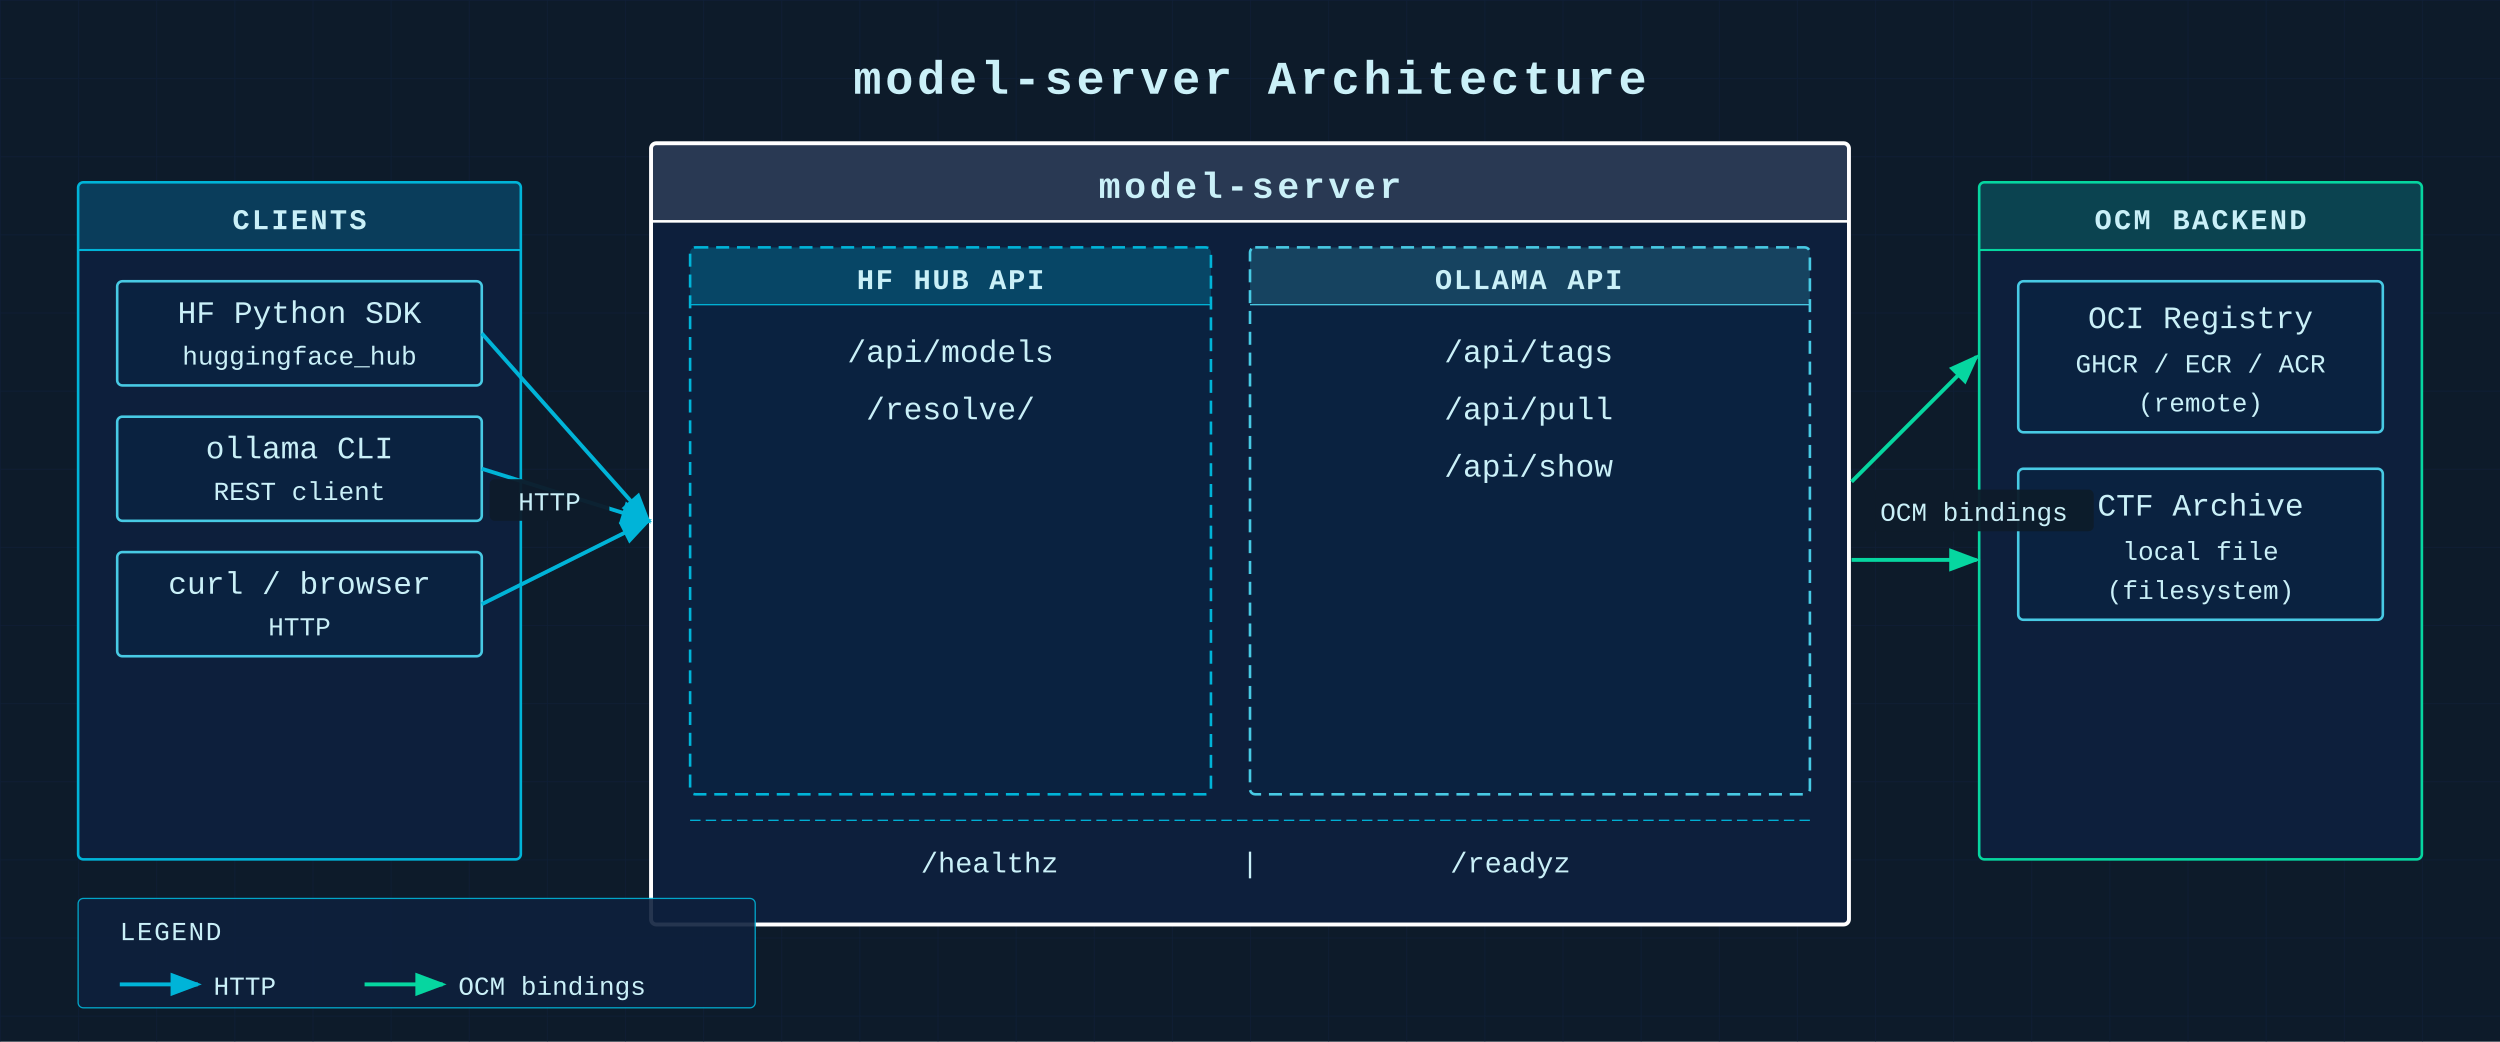
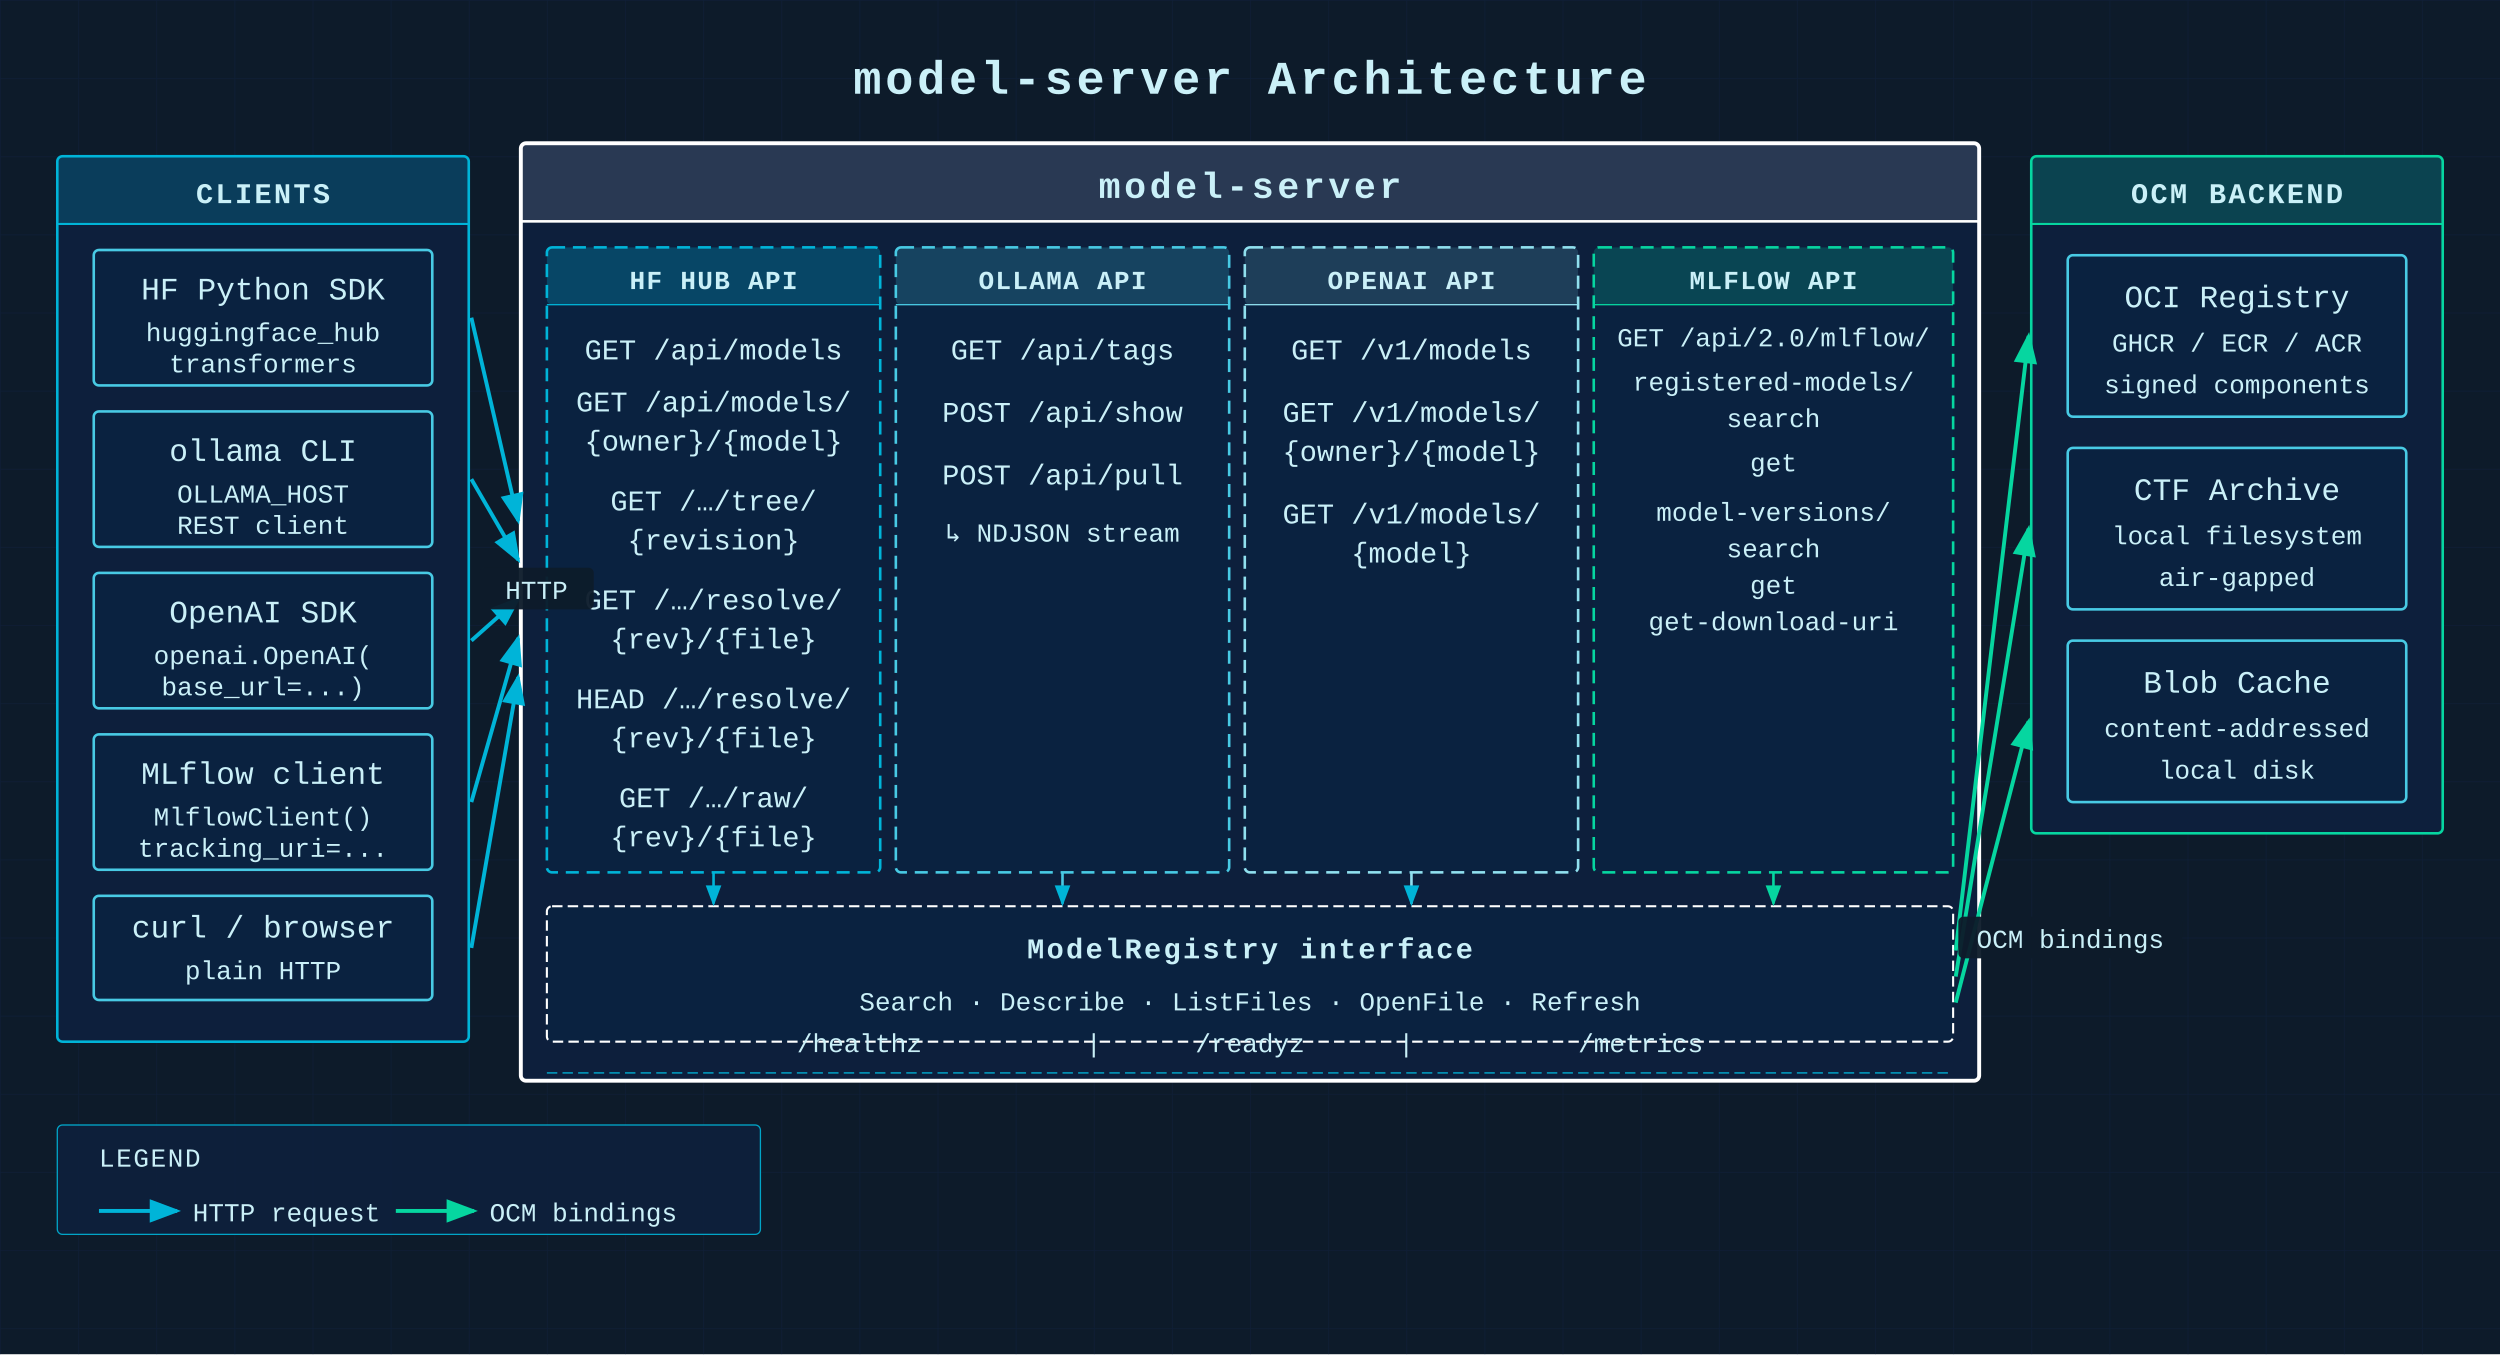
- <svg xmlns="http://www.w3.org/2000/svg" viewBox="0 0 960 400" width="960" height="400">
+ <svg xmlns="http://www.w3.org/2000/svg" viewBox="0 0 960 520" width="960" height="520">
  <style>
    text { font-family: 'Courier New', 'Lucida Console', monospace; fill: #caf0f8; }
  </style>
  <defs>
    <pattern id="grid" width="30" height="30" patternUnits="userSpaceOnUse">
      <path d="M 30 0 L 0 0 0 30" fill="none" stroke="#112240" stroke-width="0.5" />
    </pattern>
    <marker id="arrow-cyan" markerWidth="8" markerHeight="6" refX="7" refY="3" orient="auto">
      <polygon points="0 0, 8 3, 0 6" fill="#00b4d8" />
    </marker>
    <marker id="arrow-green" markerWidth="8" markerHeight="6" refX="7" refY="3" orient="auto">
      <polygon points="0 0, 8 3, 0 6" fill="#06d6a0" />
    </marker>
  </defs>
-   <rect width="960" height="400" fill="#0d1b2a" />
-   <rect width="960" height="400" fill="url(#grid)" opacity="0.6" />
+   <rect width="960" height="520" fill="#0d1b2a" />
+   <rect width="960" height="520" fill="url(#grid)" opacity="0.6" />
  <text x="480" y="36" text-anchor="middle" font-size="18" font-weight="700" fill="#ffffff" letter-spacing="0.08em">model-server Architecture</text>
-   <rect x="30" y="70" width="170" height="260" rx="2" fill="#0d1f3c" stroke="#00b4d8" stroke-width="1" />
-   <rect x="30" y="70" width="170" height="26" rx="2" fill="#00b4d8" fill-opacity="0.2" />
-   <line x1="30" y1="96" x2="200" y2="96" stroke="#00b4d8" stroke-width="0.8" />
-   <text x="115" y="88" text-anchor="middle" font-size="11" font-weight="700" fill="#00b4d8" letter-spacing="0.08em">CLIENTS</text>
-   <rect x="45" y="108" width="140" height="40" rx="2" fill="#0a2240" stroke="#48cae4" stroke-width="1" />
-   <text x="115" y="124" text-anchor="middle" font-size="12" fill="#caf0f8">HF Python SDK</text>
-   <text x="115" y="140" text-anchor="middle" font-size="10" fill="#90e0ef">huggingface_hub</text>
-   <rect x="45" y="160" width="140" height="40" rx="2" fill="#0a2240" stroke="#48cae4" stroke-width="1" />
-   <text x="115" y="176" text-anchor="middle" font-size="12" fill="#caf0f8">ollama CLI</text>
-   <text x="115" y="192" text-anchor="middle" font-size="10" fill="#90e0ef">REST client</text>
-   <rect x="45" y="212" width="140" height="40" rx="2" fill="#0a2240" stroke="#48cae4" stroke-width="1" />
-   <text x="115" y="228" text-anchor="middle" font-size="12" fill="#caf0f8">curl / browser</text>
-   <text x="115" y="244" text-anchor="middle" font-size="10" fill="#90e0ef">HTTP</text>
-   <rect x="250" y="55" width="460" height="300" rx="2" fill="#0d1f3c" stroke="#ffffff" stroke-width="1.5" />
-   <rect x="250" y="55" width="460" height="30" rx="2" fill="#ffffff" fill-opacity="0.12" />
-   <line x1="250" y1="85" x2="710" y2="85" stroke="#ffffff" stroke-width="1" />
+   <rect x="22" y="60" width="158" height="340" rx="2" fill="#0d1f3c" stroke="#00b4d8" stroke-width="1" />
+   <rect x="22" y="60" width="158" height="26" rx="2" fill="#00b4d8" fill-opacity="0.2" />
+   <line x1="22" y1="86" x2="180" y2="86" stroke="#00b4d8" stroke-width="0.8" />
+   <text x="101" y="78" text-anchor="middle" font-size="11" font-weight="700" fill="#00b4d8" letter-spacing="0.08em">CLIENTS</text>
+   <rect x="36" y="96" width="130" height="52" rx="2" fill="#0a2240" stroke="#48cae4" stroke-width="1" />
+   <text x="101" y="115" text-anchor="middle" font-size="12" fill="#caf0f8">HF Python SDK</text>
+   <text x="101" y="131" text-anchor="middle" font-size="10" fill="#90e0ef">huggingface_hub</text>
+   <text x="101" y="143" text-anchor="middle" font-size="10" fill="#48cae4">transformers</text>
+   <rect x="36" y="158" width="130" height="52" rx="2" fill="#0a2240" stroke="#48cae4" stroke-width="1" />
+   <text x="101" y="177" text-anchor="middle" font-size="12" fill="#caf0f8">ollama CLI</text>
+   <text x="101" y="193" text-anchor="middle" font-size="10" fill="#90e0ef">OLLAMA_HOST</text>
+   <text x="101" y="205" text-anchor="middle" font-size="10" fill="#48cae4">REST client</text>
+   <rect x="36" y="220" width="130" height="52" rx="2" fill="#0a2240" stroke="#48cae4" stroke-width="1" />
+   <text x="101" y="239" text-anchor="middle" font-size="12" fill="#caf0f8">OpenAI SDK</text>
+   <text x="101" y="255" text-anchor="middle" font-size="10" fill="#90e0ef">openai.OpenAI(</text>
+   <text x="101" y="267" text-anchor="middle" font-size="10" fill="#48cae4">base_url=...)</text>
+   <rect x="36" y="282" width="130" height="52" rx="2" fill="#0a2240" stroke="#48cae4" stroke-width="1" />
+   <text x="101" y="301" text-anchor="middle" font-size="12" fill="#caf0f8">MLflow client</text>
+   <text x="101" y="317" text-anchor="middle" font-size="10" fill="#90e0ef">MlflowClient()</text>
+   <text x="101" y="329" text-anchor="middle" font-size="10" fill="#48cae4">tracking_uri=...</text>
+   <rect x="36" y="344" width="130" height="40" rx="2" fill="#0a2240" stroke="#48cae4" stroke-width="1" />
+   <text x="101" y="360" text-anchor="middle" font-size="12" fill="#caf0f8">curl / browser</text>
+   <text x="101" y="376" text-anchor="middle" font-size="10" fill="#90e0ef">plain HTTP</text>
+   <rect x="200" y="55" width="560" height="360" rx="2" fill="#0d1f3c" stroke="#ffffff" stroke-width="1.5" />
+   <rect x="200" y="55" width="560" height="30" rx="2" fill="#ffffff" fill-opacity="0.12" />
+   <line x1="200" y1="85" x2="760" y2="85" stroke="#ffffff" stroke-width="1" />
  <text x="480" y="76" text-anchor="middle" font-size="14" font-weight="700" fill="#ffffff" letter-spacing="0.1em">model-server</text>
-   <rect x="265" y="95" width="200" height="210" rx="2" fill="#0a2240" stroke="#00b4d8" stroke-width="1" stroke-dasharray="5,3" />
-   <rect x="265" y="95" width="200" height="22" rx="2" fill="#00b4d8" fill-opacity="0.25" />
-   <line x1="265" y1="117" x2="465" y2="117" stroke="#00b4d8" stroke-width="0.5" />
-   <text x="365" y="111" text-anchor="middle" font-size="11" font-weight="700" fill="#00b4d8" letter-spacing="0.06em">HF HUB API</text>
-   <text x="365" y="139" text-anchor="middle" font-size="12" fill="#caf0f8">/api/models</text>
-   <text x="365" y="161" text-anchor="middle" font-size="12" fill="#caf0f8">/resolve/</text>
-   <rect x="480" y="95" width="215" height="210" rx="2" fill="#0a2240" stroke="#48cae4" stroke-width="1" stroke-dasharray="5,3" />
-   <rect x="480" y="95" width="215" height="22" rx="2" fill="#48cae4" fill-opacity="0.2" />
-   <line x1="480" y1="117" x2="695" y2="117" stroke="#48cae4" stroke-width="0.5" />
-   <text x="587" y="111" text-anchor="middle" font-size="11" font-weight="700" fill="#48cae4" letter-spacing="0.06em">OLLAMA API</text>
-   <text x="587" y="139" text-anchor="middle" font-size="12" fill="#caf0f8">/api/tags</text>
-   <text x="587" y="161" text-anchor="middle" font-size="12" fill="#caf0f8">/api/pull</text>
-   <text x="587" y="183" text-anchor="middle" font-size="12" fill="#caf0f8">/api/show</text>
-   <line x1="265" y1="315" x2="695" y2="315" stroke="#00b4d8" stroke-width="0.5" stroke-dasharray="4,2" />
-   <text x="380" y="335" text-anchor="middle" font-size="11" fill="#48cae4">/healthz</text>
-   <text x="480" y="335" text-anchor="middle" font-size="11" fill="#48cae4">|</text>
-   <text x="580" y="335" text-anchor="middle" font-size="11" fill="#48cae4">/readyz</text>
-   <rect x="760" y="70" width="170" height="260" rx="2" fill="#0d1f3c" stroke="#06d6a0" stroke-width="1" />
-   <rect x="760" y="70" width="170" height="26" rx="2" fill="#06d6a0" fill-opacity="0.2" />
-   <line x1="760" y1="96" x2="930" y2="96" stroke="#06d6a0" stroke-width="0.8" />
-   <text x="845" y="88" text-anchor="middle" font-size="11" font-weight="700" fill="#06d6a0" letter-spacing="0.08em">OCM BACKEND</text>
-   <rect x="775" y="108" width="140" height="58" rx="2" fill="#0a2240" stroke="#48cae4" stroke-width="1" />
-   <text x="845" y="126" text-anchor="middle" font-size="12" fill="#caf0f8">OCI Registry</text>
-   <text x="845" y="143" text-anchor="middle" font-size="10" fill="#90e0ef">GHCR / ECR / ACR</text>
-   <text x="845" y="158" text-anchor="middle" font-size="10" fill="#48cae4">(remote)</text>
-   <rect x="775" y="180" width="140" height="58" rx="2" fill="#0a2240" stroke="#48cae4" stroke-width="1" />
-   <text x="845" y="198" text-anchor="middle" font-size="12" fill="#caf0f8">CTF Archive</text>
-   <text x="845" y="215" text-anchor="middle" font-size="10" fill="#90e0ef">local file</text>
-   <text x="845" y="230" text-anchor="middle" font-size="10" fill="#48cae4">(filesystem)</text>
-   <line x1="185" y1="128" x2="249" y2="200" stroke="#00b4d8" stroke-width="1.5" marker-end="url(#arrow-cyan)" />
-   <line x1="185" y1="180" x2="249" y2="200" stroke="#00b4d8" stroke-width="1.5" marker-end="url(#arrow-cyan)" />
-   <line x1="185" y1="232" x2="249" y2="200" stroke="#00b4d8" stroke-width="1.5" marker-end="url(#arrow-cyan)" />
-   <rect x="188" y="184" width="46" height="16" rx="2" fill="#0d1b2a" opacity="0.95" />
-   <text x="211" y="196" text-anchor="middle" font-size="10" fill="#00b4d8">HTTP</text>
-   <line x1="711" y1="185" x2="759" y2="137" stroke="#06d6a0" stroke-width="1.5" marker-end="url(#arrow-green)" />
-   <line x1="711" y1="215" x2="759" y2="215" stroke="#06d6a0" stroke-width="1.5" marker-end="url(#arrow-green)" />
-   <rect x="712" y="188" width="92" height="16" rx="2" fill="#0d1b2a" opacity="0.95" />
-   <text x="758" y="200" text-anchor="middle" font-size="10" fill="#06d6a0">OCM bindings</text>
-   <rect x="30" y="345" width="260" height="42" rx="2" fill="#0d1f3c" stroke="#00b4d8" stroke-width="0.5" opacity="0.9" />
-   <text x="46" y="361" font-size="10" fill="#00b4d8" letter-spacing="0.06em">LEGEND</text>
-   <line x1="46" y1="378" x2="76" y2="378" stroke="#00b4d8" stroke-width="1.5" marker-end="url(#arrow-cyan)" />
-   <text x="82" y="382" font-size="10" fill="#90e0ef">HTTP</text>
-   <line x1="140" y1="378" x2="170" y2="378" stroke="#06d6a0" stroke-width="1.5" marker-end="url(#arrow-green)" />
-   <text x="176" y="382" font-size="10" fill="#90e0ef">OCM bindings</text>
+   <rect x="210" y="95" width="128" height="240" rx="2" fill="#0a2240" stroke="#00b4d8" stroke-width="1" stroke-dasharray="5,3" />
+   <rect x="210" y="95" width="128" height="22" rx="2" fill="#00b4d8" fill-opacity="0.25" />
+   <line x1="210" y1="117" x2="338" y2="117" stroke="#00b4d8" stroke-width="0.5" />
+   <text x="274" y="111" text-anchor="middle" font-size="10" font-weight="700" fill="#00b4d8" letter-spacing="0.05em">HF HUB API</text>
+   <text x="274" y="138" text-anchor="middle" font-size="11" fill="#caf0f8">GET /api/models</text>
+   <text x="274" y="158" text-anchor="middle" font-size="11" fill="#caf0f8">GET /api/models/</text>
+   <text x="274" y="173" text-anchor="middle" font-size="11" fill="#90e0ef">  {owner}/{model}</text>
+   <text x="274" y="196" text-anchor="middle" font-size="11" fill="#caf0f8">GET /…/tree/</text>
+   <text x="274" y="211" text-anchor="middle" font-size="11" fill="#90e0ef">  {revision}</text>
+   <text x="274" y="234" text-anchor="middle" font-size="11" fill="#caf0f8">GET /…/resolve/</text>
+   <text x="274" y="249" text-anchor="middle" font-size="11" fill="#90e0ef">  {rev}/{file}</text>
+   <text x="274" y="272" text-anchor="middle" font-size="11" fill="#caf0f8">HEAD /…/resolve/</text>
+   <text x="274" y="287" text-anchor="middle" font-size="11" fill="#90e0ef">  {rev}/{file}</text>
+   <text x="274" y="310" text-anchor="middle" font-size="11" fill="#caf0f8">GET /…/raw/</text>
+   <text x="274" y="325" text-anchor="middle" font-size="11" fill="#90e0ef">  {rev}/{file}</text>
+   <rect x="344" y="95" width="128" height="240" rx="2" fill="#0a2240" stroke="#48cae4" stroke-width="1" stroke-dasharray="5,3" />
+   <rect x="344" y="95" width="128" height="22" rx="2" fill="#48cae4" fill-opacity="0.2" />
+   <line x1="344" y1="117" x2="472" y2="117" stroke="#48cae4" stroke-width="0.5" />
+   <text x="408" y="111" text-anchor="middle" font-size="10" font-weight="700" fill="#48cae4" letter-spacing="0.05em">OLLAMA API</text>
+   <text x="408" y="138" text-anchor="middle" font-size="11" fill="#caf0f8">GET /api/tags</text>
+   <text x="408" y="162" text-anchor="middle" font-size="11" fill="#caf0f8">POST /api/show</text>
+   <text x="408" y="186" text-anchor="middle" font-size="11" fill="#caf0f8">POST /api/pull</text>
+   <text x="408" y="208" text-anchor="middle" font-size="10" fill="#90e0ef">↳ NDJSON stream</text>
+   <rect x="478" y="95" width="128" height="240" rx="2" fill="#0a2240" stroke="#90e0ef" stroke-width="1" stroke-dasharray="5,3" />
+   <rect x="478" y="95" width="128" height="22" rx="2" fill="#90e0ef" fill-opacity="0.15" />
+   <line x1="478" y1="117" x2="606" y2="117" stroke="#90e0ef" stroke-width="0.5" />
+   <text x="542" y="111" text-anchor="middle" font-size="10" font-weight="700" fill="#90e0ef" letter-spacing="0.05em">OPENAI API</text>
+   <text x="542" y="138" text-anchor="middle" font-size="11" fill="#caf0f8">GET /v1/models</text>
+   <text x="542" y="162" text-anchor="middle" font-size="11" fill="#caf0f8">GET /v1/models/</text>
+   <text x="542" y="177" text-anchor="middle" font-size="11" fill="#90e0ef">  {owner}/{model}</text>
+   <text x="542" y="201" text-anchor="middle" font-size="11" fill="#caf0f8">GET /v1/models/</text>
+   <text x="542" y="216" text-anchor="middle" font-size="11" fill="#90e0ef">  {model}</text>
+   <rect x="612" y="95" width="138" height="240" rx="2" fill="#0a2240" stroke="#06d6a0" stroke-width="1" stroke-dasharray="5,3" />
+   <rect x="612" y="95" width="138" height="22" rx="2" fill="#06d6a0" fill-opacity="0.2" />
+   <line x1="612" y1="117" x2="750" y2="117" stroke="#06d6a0" stroke-width="0.5" />
+   <text x="681" y="111" text-anchor="middle" font-size="10" font-weight="700" fill="#06d6a0" letter-spacing="0.05em">MLFLOW API</text>
+   <text x="681" y="133" text-anchor="middle" font-size="10" fill="#caf0f8">GET /api/2.0/mlflow/</text>
+   <text x="681" y="150" text-anchor="middle" font-size="10" fill="#90e0ef">registered-models/</text>
+   <text x="681" y="164" text-anchor="middle" font-size="10" fill="#90e0ef">  search</text>
+   <text x="681" y="181" text-anchor="middle" font-size="10" fill="#90e0ef">  get</text>
+   <text x="681" y="200" text-anchor="middle" font-size="10" fill="#caf0f8">model-versions/</text>
+   <text x="681" y="214" text-anchor="middle" font-size="10" fill="#90e0ef">  search</text>
+   <text x="681" y="228" text-anchor="middle" font-size="10" fill="#90e0ef">  get</text>
+   <text x="681" y="242" text-anchor="middle" font-size="10" fill="#90e0ef">  get-download-uri</text>
+   <rect x="210" y="348" width="540" height="52" rx="2" fill="#0a2240" stroke="#ffffff" stroke-width="0.8" stroke-dasharray="4,2" />
+   <text x="480" y="368" text-anchor="middle" font-size="11" font-weight="700" fill="#ffffff" letter-spacing="0.08em">ModelRegistry interface</text>
+   <text x="480" y="388" text-anchor="middle" font-size="10" fill="#90e0ef">Search · Describe · ListFiles · OpenFile · Refresh</text>
+   <line x1="274" y1="335" x2="274" y2="347" stroke="#00b4d8" stroke-width="1" marker-end="url(#arrow-cyan)" />
+   <line x1="408" y1="335" x2="408" y2="347" stroke="#48cae4" stroke-width="1" marker-end="url(#arrow-cyan)" />
+   <line x1="542" y1="335" x2="542" y2="347" stroke="#90e0ef" stroke-width="1" marker-end="url(#arrow-cyan)" />
+   <line x1="681" y1="335" x2="681" y2="347" stroke="#06d6a0" stroke-width="1" marker-end="url(#arrow-green)" />
+   <line x1="210" y1="412" x2="750" y2="412" stroke="#00b4d8" stroke-width="0.5" stroke-dasharray="4,2" />
+   <text x="330" y="404" text-anchor="middle" font-size="10" fill="#48cae4">/healthz</text>
+   <text x="420" y="404" text-anchor="middle" font-size="10" fill="#48cae4">|</text>
+   <text x="480" y="404" text-anchor="middle" font-size="10" fill="#48cae4">/readyz</text>
+   <text x="540" y="404" text-anchor="middle" font-size="10" fill="#48cae4">|</text>
+   <text x="630" y="404" text-anchor="middle" font-size="10" fill="#48cae4">/metrics</text>
+   <rect x="780" y="60" width="158" height="260" rx="2" fill="#0d1f3c" stroke="#06d6a0" stroke-width="1" />
+   <rect x="780" y="60" width="158" height="26" rx="2" fill="#06d6a0" fill-opacity="0.2" />
+   <line x1="780" y1="86" x2="938" y2="86" stroke="#06d6a0" stroke-width="0.8" />
+   <text x="859" y="78" text-anchor="middle" font-size="11" font-weight="700" fill="#06d6a0" letter-spacing="0.08em">OCM BACKEND</text>
+   <rect x="794" y="98" width="130" height="62" rx="2" fill="#0a2240" stroke="#48cae4" stroke-width="1" />
+   <text x="859" y="118" text-anchor="middle" font-size="12" fill="#caf0f8">OCI Registry</text>
+   <text x="859" y="135" text-anchor="middle" font-size="10" fill="#90e0ef">GHCR / ECR / ACR</text>
+   <text x="859" y="151" text-anchor="middle" font-size="10" fill="#48cae4">signed components</text>
+   <rect x="794" y="172" width="130" height="62" rx="2" fill="#0a2240" stroke="#48cae4" stroke-width="1" />
+   <text x="859" y="192" text-anchor="middle" font-size="12" fill="#caf0f8">CTF Archive</text>
+   <text x="859" y="209" text-anchor="middle" font-size="10" fill="#90e0ef">local filesystem</text>
+   <text x="859" y="225" text-anchor="middle" font-size="10" fill="#48cae4">air-gapped</text>
+   <rect x="794" y="246" width="130" height="62" rx="2" fill="#0a2240" stroke="#48cae4" stroke-width="1" />
+   <text x="859" y="266" text-anchor="middle" font-size="12" fill="#caf0f8">Blob Cache</text>
+   <text x="859" y="283" text-anchor="middle" font-size="10" fill="#90e0ef">content-addressed</text>
+   <text x="859" y="299" text-anchor="middle" font-size="10" fill="#48cae4">local disk</text>
+   <line x1="181" y1="122" x2="199" y2="200" stroke="#00b4d8" stroke-width="1.5" marker-end="url(#arrow-cyan)" />
+   <line x1="181" y1="184" x2="199" y2="215" stroke="#00b4d8" stroke-width="1.5" marker-end="url(#arrow-cyan)" />
+   <line x1="181" y1="246" x2="199" y2="230" stroke="#00b4d8" stroke-width="1.5" marker-end="url(#arrow-cyan)" />
+   <line x1="181" y1="308" x2="199" y2="245" stroke="#00b4d8" stroke-width="1.5" marker-end="url(#arrow-cyan)" />
+   <line x1="181" y1="364" x2="199" y2="260" stroke="#00b4d8" stroke-width="1.5" marker-end="url(#arrow-cyan)" />
+   <rect x="184" y="218" width="44" height="16" rx="2" fill="#0d1b2a" opacity="0.95" />
+   <text x="206" y="230" text-anchor="middle" font-size="10" fill="#00b4d8">HTTP</text>
+   <line x1="751" y1="365" x2="779" y2="129" stroke="#06d6a0" stroke-width="1.5" marker-end="url(#arrow-green)" />
+   <line x1="751" y1="375" x2="779" y2="203" stroke="#06d6a0" stroke-width="1.5" marker-end="url(#arrow-green)" />
+   <line x1="751" y1="385" x2="779" y2="277" stroke="#06d6a0" stroke-width="1.5" marker-end="url(#arrow-green)" />
+   <rect x="752" y="352" width="86" height="16" rx="2" fill="#0d1b2a" opacity="0.95" />
+   <text x="795" y="364" text-anchor="middle" font-size="10" fill="#06d6a0">OCM bindings</text>
+   <rect x="22" y="432" width="270" height="42" rx="2" fill="#0d1f3c" stroke="#00b4d8" stroke-width="0.5" opacity="0.9" />
+   <text x="38" y="448" font-size="10" fill="#00b4d8" letter-spacing="0.06em">LEGEND</text>
+   <line x1="38" y1="465" x2="68" y2="465" stroke="#00b4d8" stroke-width="1.5" marker-end="url(#arrow-cyan)" />
+   <text x="74" y="469" font-size="10" fill="#90e0ef">HTTP request</text>
+   <line x1="152" y1="465" x2="182" y2="465" stroke="#06d6a0" stroke-width="1.5" marker-end="url(#arrow-green)" />
+   <text x="188" y="469" font-size="10" fill="#90e0ef">OCM bindings</text>
</svg>
